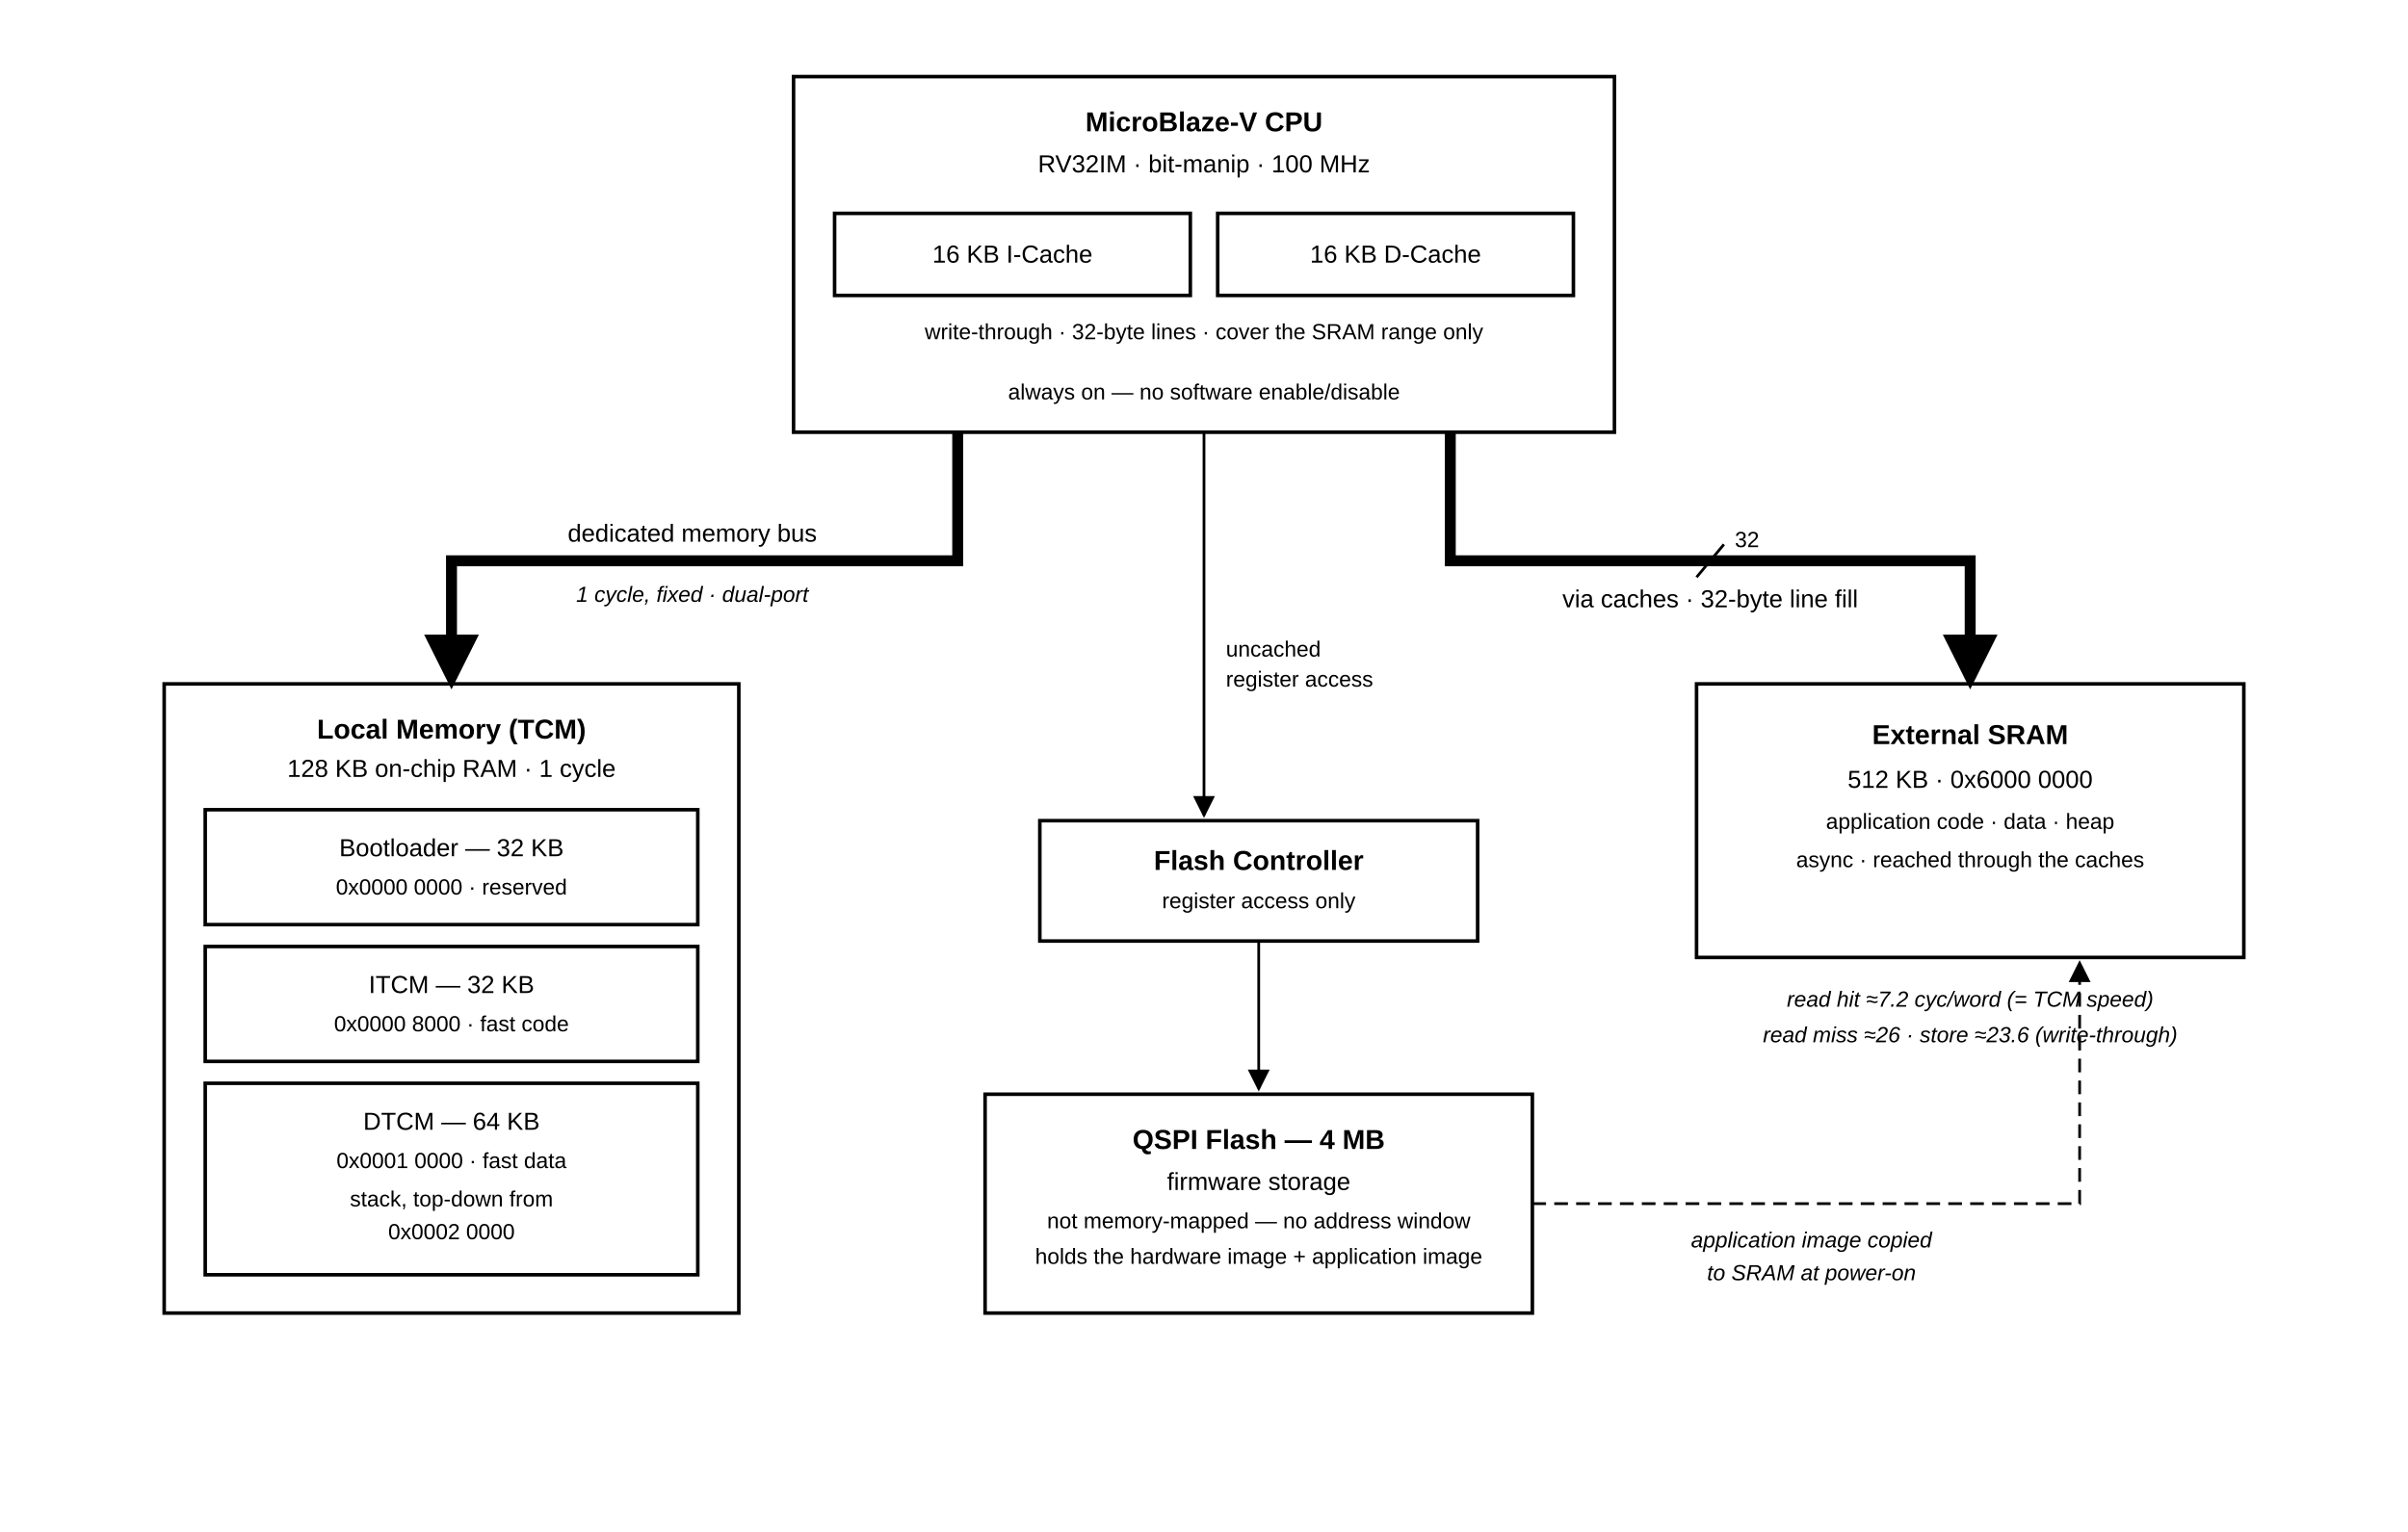
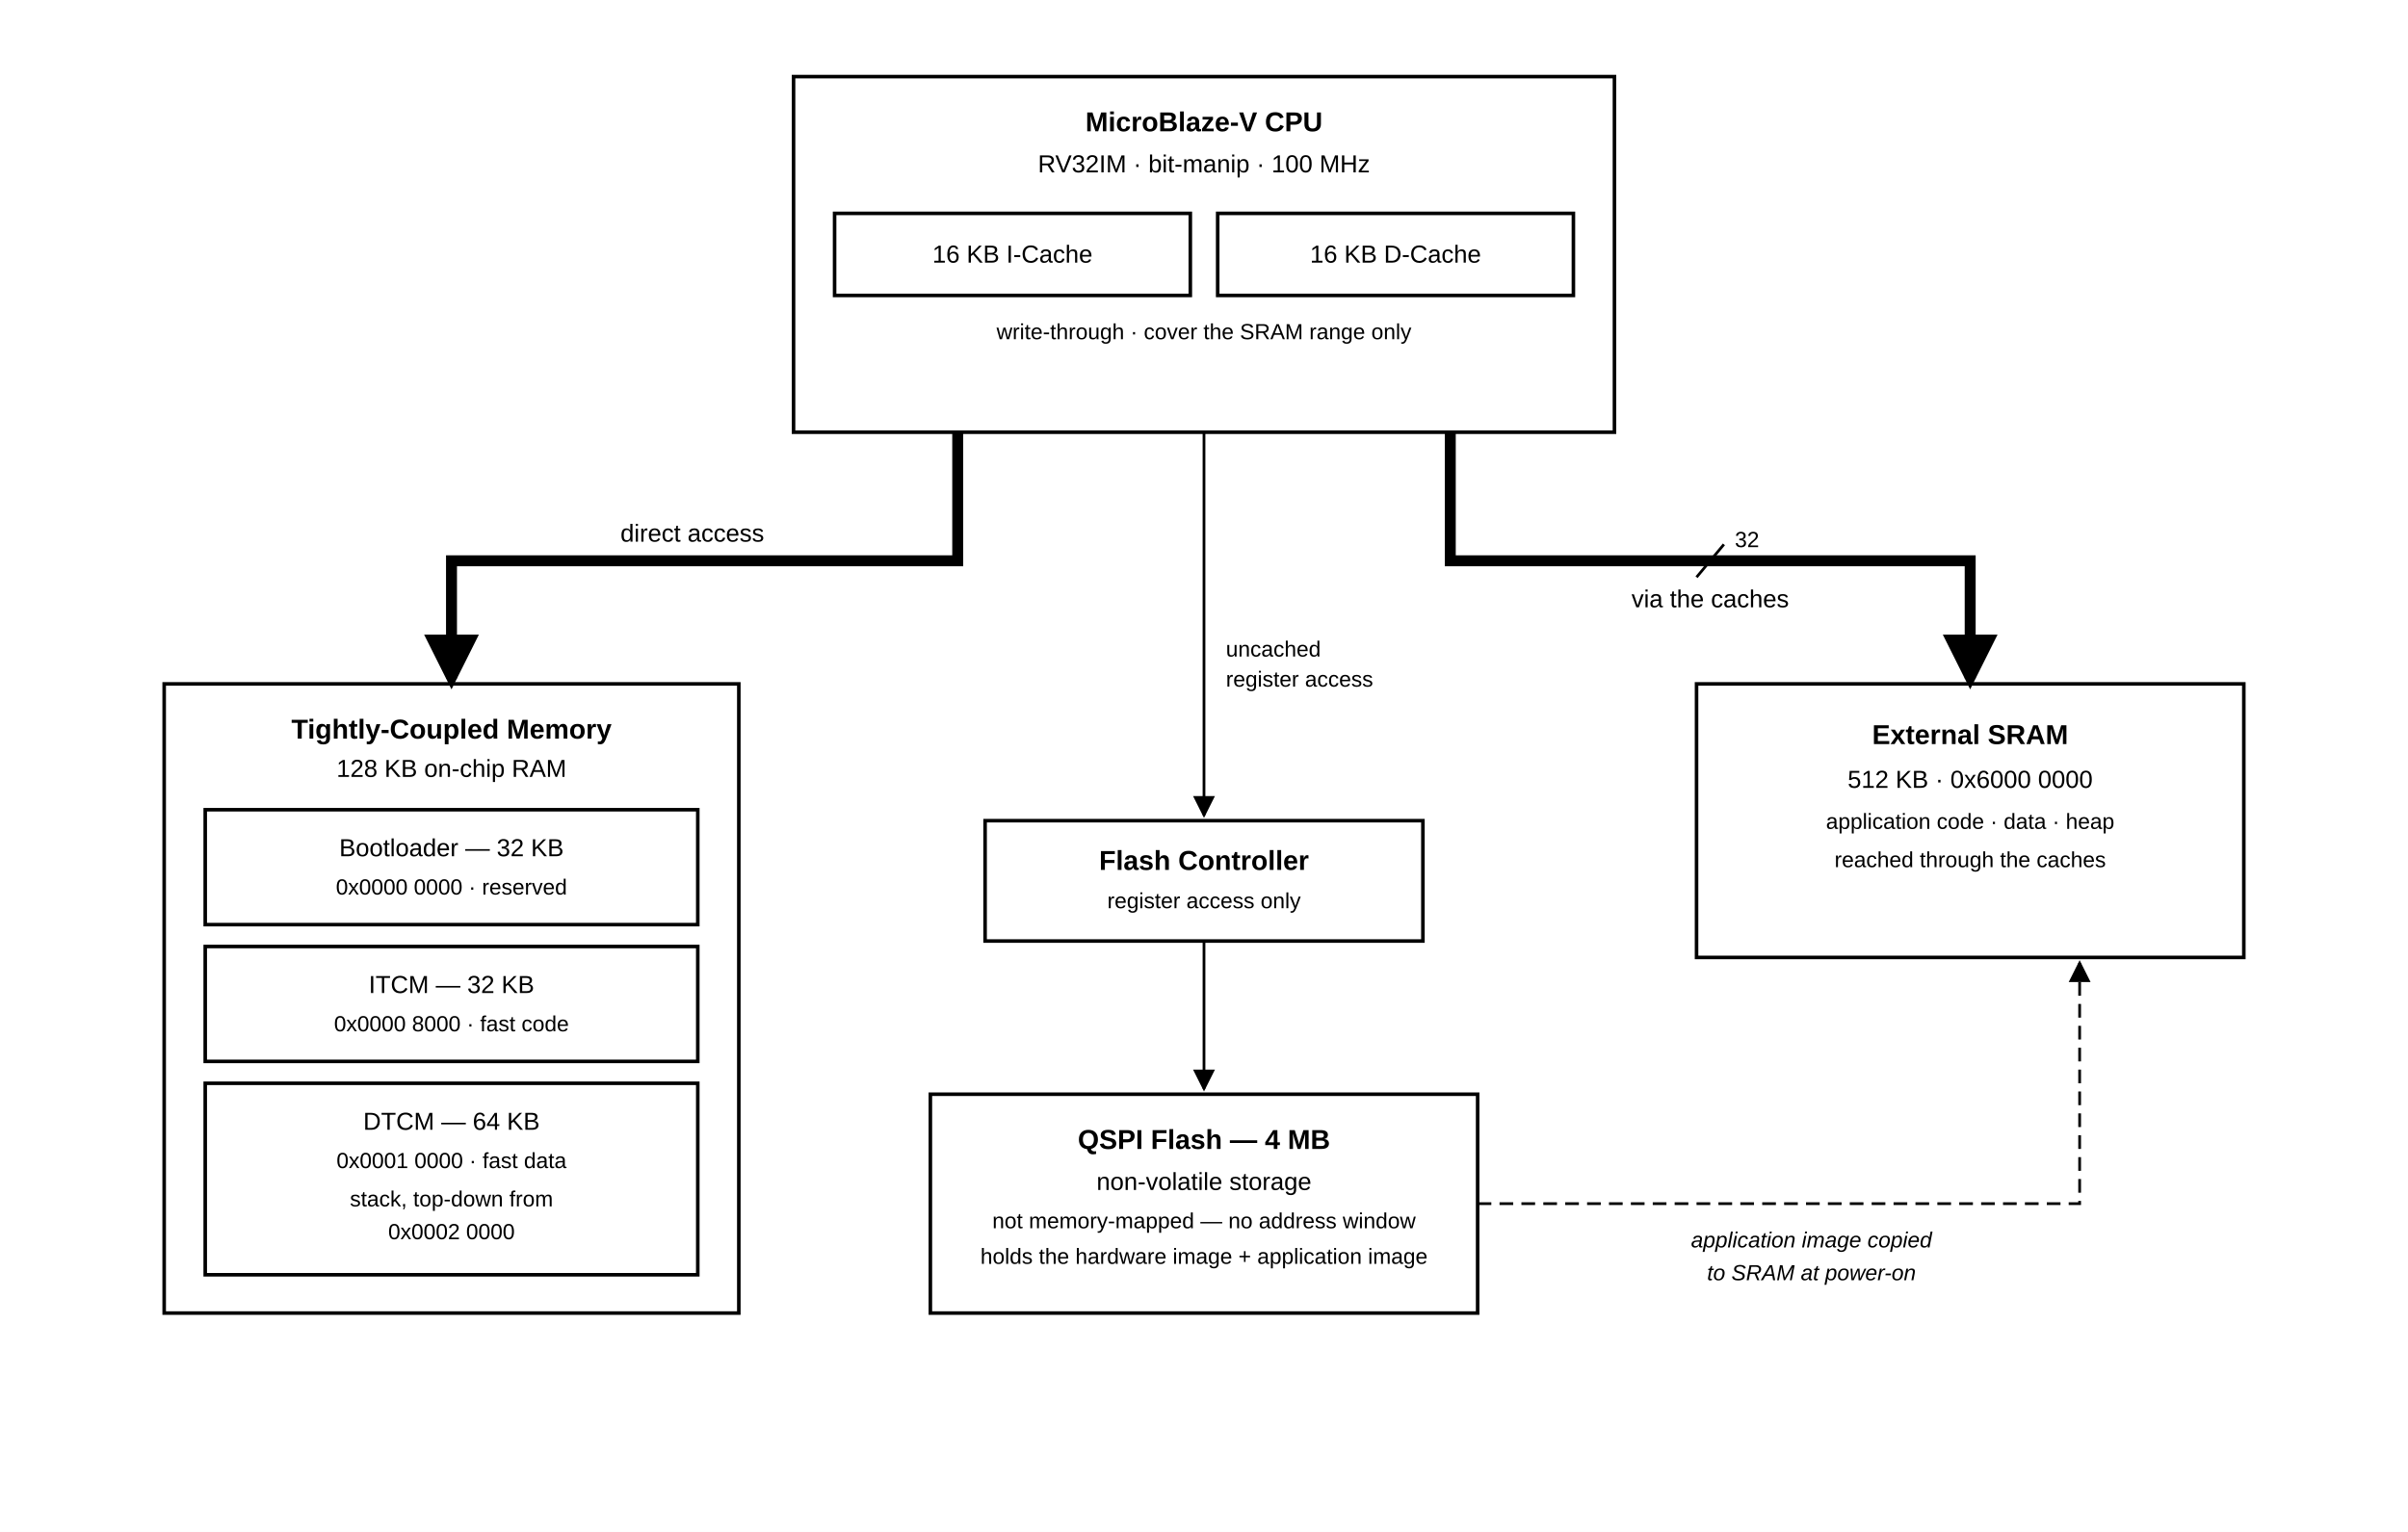
<svg xmlns="http://www.w3.org/2000/svg" viewBox="0 0 880 560" font-family="Liberation Sans, Helvetica, Arial, sans-serif" fill="black">
  <rect x="0" y="0" width="880" height="560" fill="white" />
  <defs>
    <marker id="arr" markerWidth="8" markerHeight="8" refX="7" refY="4" orient="auto">
      <path d="M0,0 L8,4 L0,8 z" />
    </marker>
    <marker id="arrb" markerWidth="5" markerHeight="5" refX="4" refY="2.5" orient="auto">
      <path d="M0,0 L5,2.5 L0,5 z" />
    </marker>
  </defs>
  <style>
    .box  { fill:white; stroke:black; stroke-width:1.3; }
    .bus  { stroke:black; stroke-width:4;   fill:none; marker-end:url(#arrb); }
    .wire { stroke:black; stroke-width:1;   fill:none; marker-end:url(#arr); }
    .dash { stroke:black; stroke-width:1;   fill:none; stroke-dasharray:5 3; marker-end:url(#arr); }
    .t    { font-size:9px; }
    .tb   { font-size:10px; font-weight:bold; }
    .ts   { font-size:8px; }
    .ti   { font-size:8px; font-style:italic; }
  </style>
  <rect class="box" x="290" y="28" width="300" height="130" />
  <text class="tb" x="440" y="48" text-anchor="middle" font-size="12">MicroBlaze-V CPU</text>
  <text class="t" x="440" y="63" text-anchor="middle">RV32IM · bit-manip · 100 MHz</text>
  <rect class="box" x="305" y="78" width="130" height="30" />
  <text class="t" x="370" y="96" text-anchor="middle">16 KB I-Cache</text>
  <rect class="box" x="445" y="78" width="130" height="30" />
  <text class="t" x="510" y="96" text-anchor="middle">16 KB D-Cache</text>
-   <text class="ts" x="440" y="124" text-anchor="middle">write-through · 32-byte lines · cover the SRAM range only</text>
-   <text class="ts" x="440" y="146" text-anchor="middle">always on — no software enable/disable</text>
+   <text class="ts" x="440" y="124" text-anchor="middle">write-through · cover the SRAM range only</text>
  <rect class="box" x="60" y="250" width="210" height="230" />
-   <text class="tb" x="165" y="270" text-anchor="middle">Local Memory (TCM)</text>
-   <text class="t" x="165" y="284" text-anchor="middle">128 KB on-chip RAM · 1 cycle</text>
+   <text class="tb" x="165" y="270" text-anchor="middle">Tightly-Coupled Memory</text>
+   <text class="t" x="165" y="284" text-anchor="middle">128 KB on-chip RAM</text>
  <rect class="box" x="75" y="296" width="180" height="42" />
  <text class="t" x="165" y="313" text-anchor="middle">Bootloader — 32 KB</text>
  <text class="ts" x="165" y="327" text-anchor="middle">0x0000 0000 · reserved</text>
  <rect class="box" x="75" y="346" width="180" height="42" />
  <text class="t" x="165" y="363" text-anchor="middle">ITCM — 32 KB</text>
  <text class="ts" x="165" y="377" text-anchor="middle">0x0000 8000 · fast code</text>
  <rect class="box" x="75" y="396" width="180" height="70" />
  <text class="t" x="165" y="413" text-anchor="middle">DTCM — 64 KB</text>
  <text class="ts" x="165" y="427" text-anchor="middle">0x0001 0000 · fast data</text>
  <text class="ts" x="165" y="441" text-anchor="middle">stack, top-down from</text>
  <text class="ts" x="165" y="453" text-anchor="middle">0x0002 0000</text>
  <path class="bus" d="M 350 158 L 350 205 L 165 205 L 165 248" />
-   <text class="t" x="253" y="198" text-anchor="middle">dedicated memory bus</text>
-   <text class="ti" x="253" y="220" text-anchor="middle">1 cycle, fixed · dual-port</text>
+   <text class="t" x="253" y="198" text-anchor="middle">direct access</text>
  <rect class="box" x="620" y="250" width="200" height="100" />
  <text class="tb" x="720" y="272" text-anchor="middle">External SRAM</text>
  <text class="t" x="720" y="288" text-anchor="middle">512 KB · 0x6000 0000</text>
  <text class="ts" x="720" y="303" text-anchor="middle">application code · data · heap</text>
-   <text class="ts" x="720" y="317" text-anchor="middle">async · reached through the caches</text>
-   <text class="ti" x="720" y="368" text-anchor="middle">read hit ≈7.2 cyc/word (= TCM speed)</text>
-   <text class="ti" x="720" y="381" text-anchor="middle">read miss ≈26 · store ≈23.6 (write-through)</text>
+   <text class="ts" x="720" y="317" text-anchor="middle">reached through the caches</text>
  <path class="bus" d="M 530 158 L 530 205 L 720 205 L 720 248" />
  <line x1="620" y1="211" x2="630" y2="199" stroke="black" stroke-width="1" />
  <text class="ts" x="634" y="200">32</text>
-   <text class="t" x="625" y="222" text-anchor="middle">via caches · 32-byte line fill</text>
-   <rect class="box" x="380" y="300" width="160" height="44" />
-   <text class="tb" x="460" y="318" text-anchor="middle">Flash Controller</text>
-   <text class="ts" x="460" y="332" text-anchor="middle">register access only</text>
+   <text class="t" x="625" y="222" text-anchor="middle">via the caches</text>
+   <rect class="box" x="360" y="300" width="160" height="44" />
+   <text class="tb" x="440" y="318" text-anchor="middle">Flash Controller</text>
+   <text class="ts" x="440" y="332" text-anchor="middle">register access only</text>
  <path class="wire" d="M 440 158 L 440 298" />
  <text class="ts" x="448" y="240" text-anchor="start">uncached</text>
  <text class="ts" x="448" y="251" text-anchor="start">register access</text>
-   <path class="wire" d="M 460 344 L 460 398" />
-   <rect class="box" x="360" y="400" width="200" height="80" />
-   <text class="tb" x="460" y="420" text-anchor="middle">QSPI Flash — 4 MB</text>
-   <text class="t" x="460" y="435" text-anchor="middle">firmware storage</text>
-   <text class="ts" x="460" y="449" text-anchor="middle">not memory-mapped — no address window</text>
-   <text class="ts" x="460" y="462" text-anchor="middle">holds the hardware image + application image</text>
-   <path class="dash" d="M 560 440 L 760 440 L 760 352" />
+   <path class="wire" d="M 440 344 L 440 398" />
+   <rect class="box" x="340" y="400" width="200" height="80" />
+   <text class="tb" x="440" y="420" text-anchor="middle">QSPI Flash — 4 MB</text>
+   <text class="t" x="440" y="435" text-anchor="middle">non-volatile storage</text>
+   <text class="ts" x="440" y="449" text-anchor="middle">not memory-mapped — no address window</text>
+   <text class="ts" x="440" y="462" text-anchor="middle">holds the hardware image + application image</text>
+   <path class="dash" d="M 540 440 L 760 440 L 760 352" />
  <text class="ti" x="662" y="456" text-anchor="middle">application image copied</text>
  <text class="ti" x="662" y="468" text-anchor="middle">to SRAM at power-on</text>
</svg>
